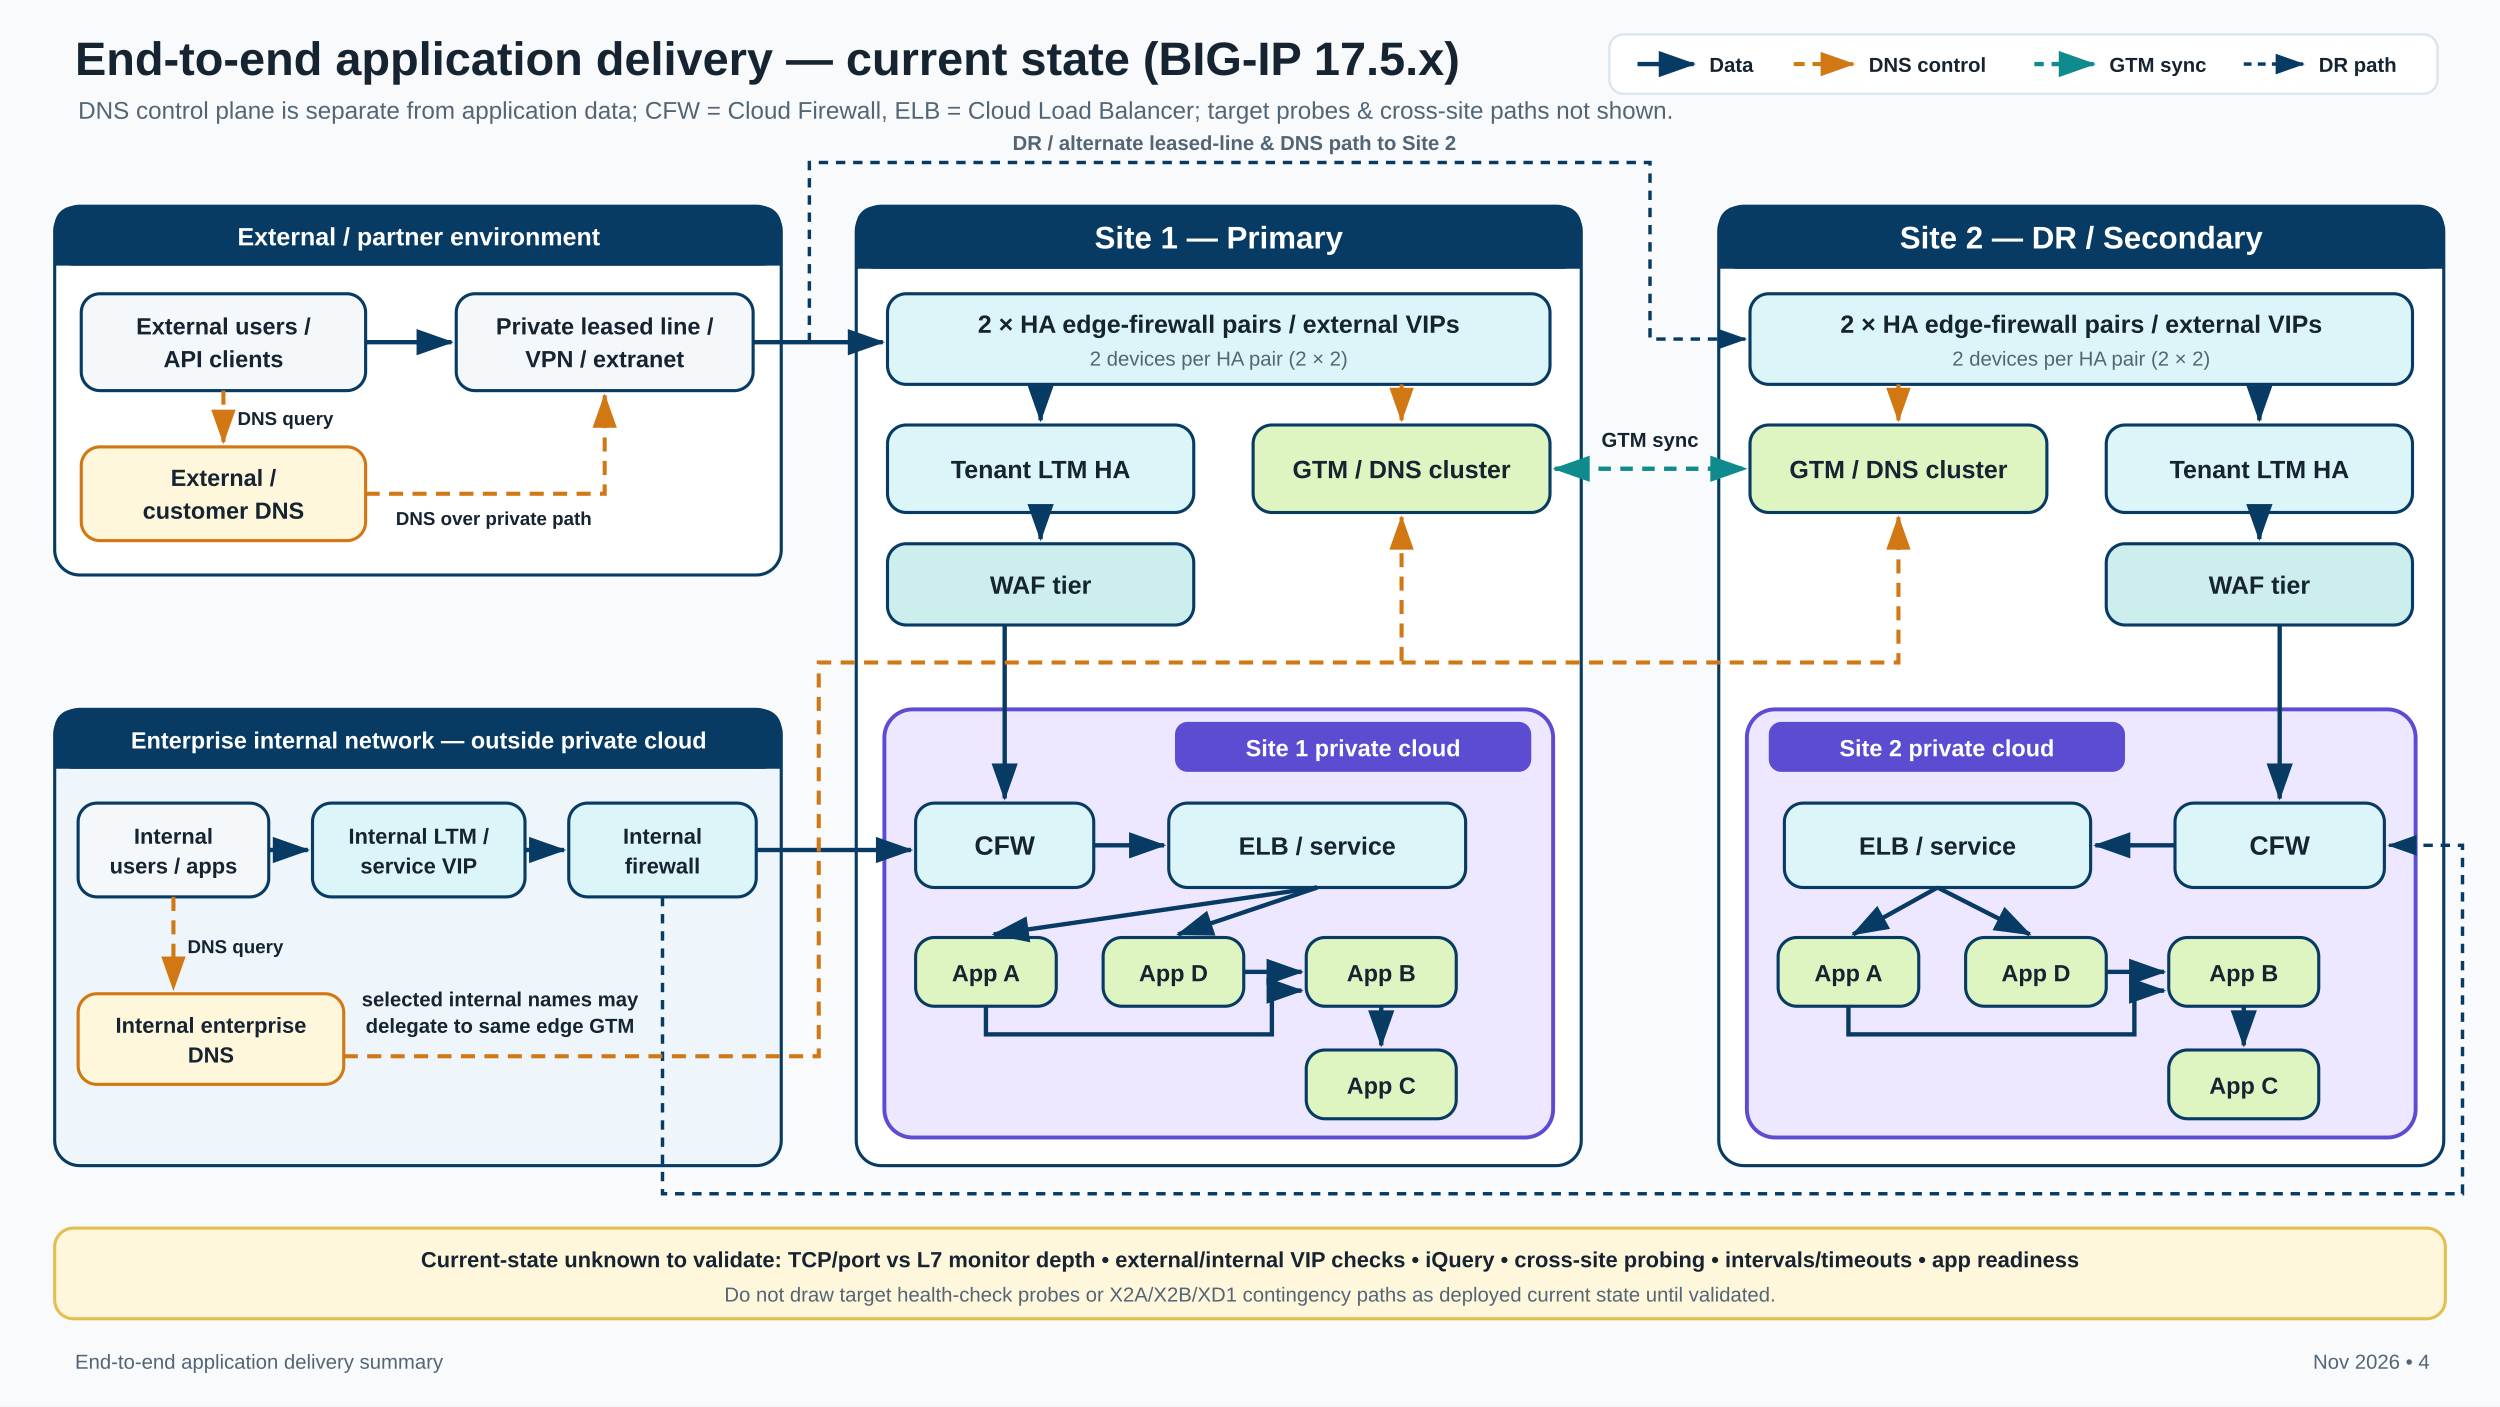
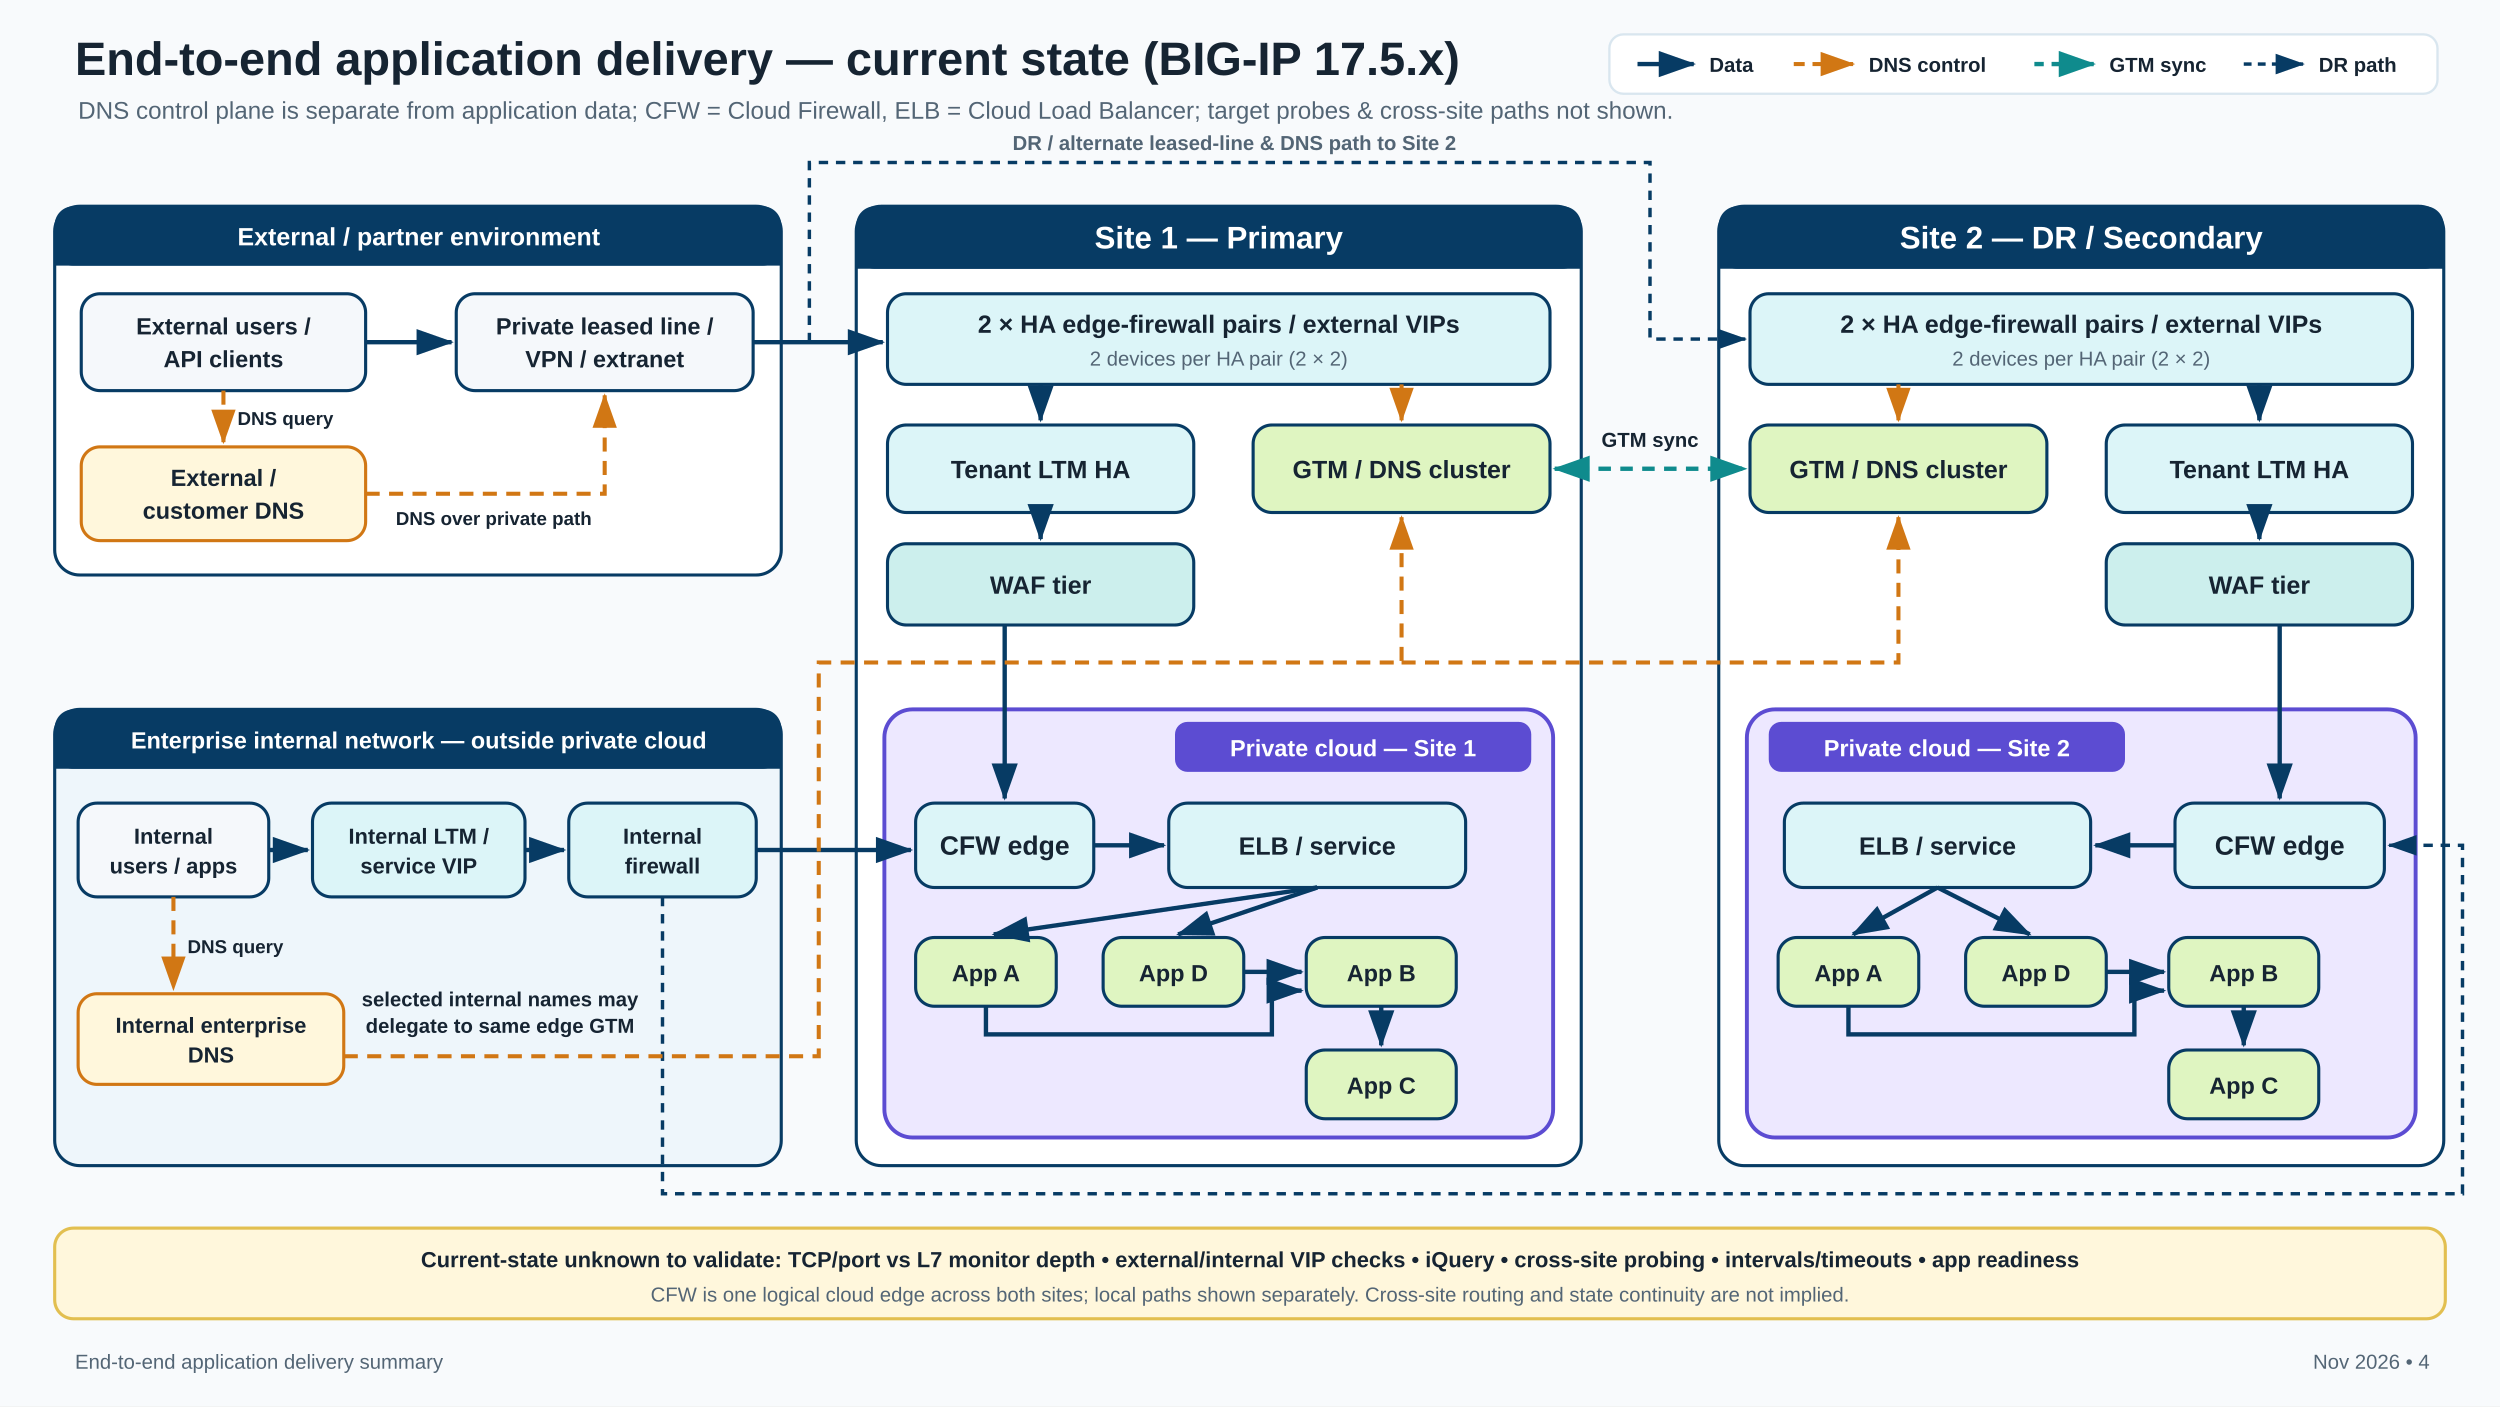
<svg xmlns="http://www.w3.org/2000/svg" width="1600" height="900" viewBox="0 0 1600 900">
  <defs>
    <marker id="arrow" markerWidth="9" markerHeight="9" refX="8" refY="3" orient="auto">
      <path d="M0,0 L0,6 L8.5,3 z" fill="#073b64" />
    </marker>
    <marker id="orange" markerWidth="9" markerHeight="9" refX="8" refY="3" orient="auto">
      <path d="M0,0 L0,6 L8.5,3 z" fill="#d17714" />
    </marker>
    <marker id="teal" markerWidth="9" markerHeight="9" refX="8" refY="3" orient="auto">
      <path d="M0,0 L0,6 L8.5,3 z" fill="#0f8b8d" />
    </marker>
    <marker id="tealStart" markerWidth="9" markerHeight="9" refX="0.5" refY="3" orient="auto">
      <path d="M8.5,0 L8.5,6 L0,3 z" fill="#0f8b8d" />
    </marker>
    <style>
    .t{font-family:Liberation Sans,Arial,sans-serif;fill:#162432}
    .sub{font-family:Liberation Sans,Arial,sans-serif;fill:#536575}
    .h{font-family:Liberation Sans,Arial,sans-serif;fill:#ffffff;font-weight:bold}
    .b{stroke:#073b64;stroke-width:2;rx:12}
    .f{stroke:#073b64;stroke-width:2.8;fill:none;marker-end:url(#arrow)}
    .fdr{stroke:#073b64;stroke-width:2.2;fill:none;stroke-dasharray:6 5;marker-end:url(#arrow)}
    .d{stroke:#d17714;stroke-width:2.6;fill:none;stroke-dasharray:9 6;marker-end:url(#orange)}
    .s{stroke:#0f8b8d;stroke-width:2.8;fill:none;stroke-dasharray:8 6;marker-start:url(#tealStart);marker-end:url(#teal)}
  </style>
  </defs>
  <rect width="1600" height="900" fill="#f8fafc" />
  <text x="48" y="48" class="t" font-size="30" font-weight="bold" fill="#073b64">End-to-end application delivery — current state (BIG-IP 17.5.x)</text>
  <text x="50" y="76" class="sub" font-size="15.5">DNS control plane is separate from application data; CFW = Cloud Firewall, ELB = Cloud Load Balancer; target probes &amp; cross-site paths not shown.</text>
  <rect x="1030" y="22" width="530" height="38" rx="9" fill="#ffffff" stroke="#d9e6ef" stroke-width="1.5" />
  <line x1="1048" y1="41" x2="1084" y2="41" stroke="#073b64" stroke-width="2.8" marker-end="url(#arrow)" />
  <text x="1094" y="46" class="t" font-size="13" font-weight="bold">Data</text>
  <line x1="1148" y1="41" x2="1186" y2="41" stroke="#d17714" stroke-width="2.6" stroke-dasharray="7 5" marker-end="url(#orange)" />
  <text x="1196" y="46" class="t" font-size="13" font-weight="bold">DNS control</text>
  <line x1="1302" y1="41" x2="1340" y2="41" stroke="#0f8b8d" stroke-width="2.8" stroke-dasharray="6 5" marker-end="url(#teal)" />
  <text x="1350" y="46" class="t" font-size="13" font-weight="bold">GTM sync</text>
  <line x1="1436" y1="41" x2="1474" y2="41" stroke="#073b64" stroke-width="2.2" stroke-dasharray="5 4" marker-end="url(#arrow)" />
  <text x="1484" y="46" class="t" font-size="13" font-weight="bold">DR path</text>
  <rect x="35" y="132" width="465" height="236" rx="16" fill="#ffffff" stroke="#073b64" stroke-width="2" />
  <rect x="35" y="132" width="465" height="38" rx="12" fill="#073b64" />
  <rect x="35" y="156" width="465" height="14" fill="#073b64" />
  <text x="268" y="157" text-anchor="middle" class="h" font-size="16">External / partner environment</text>
  <rect x="52" y="188" width="182" height="62" fill="#f5f8fb" class="b" />
  <text x="143" y="214" text-anchor="middle" class="t" font-size="15" font-weight="bold">External users /</text>
  <text x="143" y="235" text-anchor="middle" class="t" font-size="15" font-weight="bold">API clients</text>
  <rect x="292" y="188" width="190" height="62" fill="#f5f8fb" class="b" />
  <text x="387" y="214" text-anchor="middle" class="t" font-size="15" font-weight="bold">Private leased line /</text>
  <text x="387" y="235" text-anchor="middle" class="t" font-size="15" font-weight="bold">VPN / extranet</text>
  <rect x="52" y="286" width="182" height="60" fill="#fff7dc" stroke="#d17714" stroke-width="2" rx="12" />
  <text x="143" y="311" text-anchor="middle" class="t" font-size="15" font-weight="bold">External /</text>
  <text x="143" y="332" text-anchor="middle" class="t" font-size="15" font-weight="bold">customer DNS</text>
  <path d="M234 219 H289" class="f" />
  <path d="M143 250 V283" class="d" />
  <text x="152" y="272" class="t" font-size="12" font-weight="bold" fill="#d17714">DNS query</text>
  <path d="M234 316 H387 V253" class="d" />
  <text x="316" y="336" text-anchor="middle" class="t" font-size="12" font-weight="bold" fill="#d17714">DNS over private path</text>
  <rect x="35" y="454" width="465" height="292" rx="16" fill="#eef6fb" stroke="#073b64" stroke-width="2" />
  <rect x="35" y="454" width="465" height="38" rx="12" fill="#073b64" />
  <rect x="35" y="478" width="465" height="14" fill="#073b64" />
  <text x="268" y="479" text-anchor="middle" class="h" font-size="15">Enterprise internal network — outside private cloud</text>
  <rect x="50" y="514" width="122" height="60" fill="#f5f8fb" class="b" />
  <text x="111" y="540" text-anchor="middle" class="t" font-size="14" font-weight="bold">Internal</text>
  <text x="111" y="559" text-anchor="middle" class="t" font-size="14" font-weight="bold">users / apps</text>
  <rect x="200" y="514" width="136" height="60" fill="#dcf5f8" class="b" />
  <text x="268" y="540" text-anchor="middle" class="t" font-size="14" font-weight="bold">Internal LTM /</text>
  <text x="268" y="559" text-anchor="middle" class="t" font-size="14" font-weight="bold">service VIP</text>
  <rect x="364" y="514" width="120" height="60" fill="#dcf5f8" class="b" />
  <text x="424" y="540" text-anchor="middle" class="t" font-size="14" font-weight="bold">Internal</text>
  <text x="424" y="559" text-anchor="middle" class="t" font-size="14" font-weight="bold">firewall</text>
  <rect x="50" y="636" width="170" height="58" fill="#fff7dc" stroke="#d17714" stroke-width="2" rx="12" />
  <text x="135" y="661" text-anchor="middle" class="t" font-size="14" font-weight="bold">Internal enterprise</text>
  <text x="135" y="680" text-anchor="middle" class="t" font-size="14" font-weight="bold">DNS</text>
  <path d="M172 544 H197" class="f" />
  <path d="M336 544 H361" class="f" />
  <path d="M111 574 V633" class="d" />
  <text x="120" y="610" class="t" font-size="12" font-weight="bold" fill="#d17714">DNS query</text>
  <rect x="548" y="132" width="464" height="614" rx="16" fill="#ffffff" stroke="#073b64" stroke-width="2" />
  <rect x="548" y="132" width="464" height="40" rx="12" fill="#073b64" />
  <rect x="548" y="158" width="464" height="14" fill="#073b64" />
  <text x="780" y="159" text-anchor="middle" class="h" font-size="20">Site 1 — Primary</text>
  <rect x="568" y="188" width="424" height="58" fill="#dcf5f8" class="b" />
  <text x="780" y="213" text-anchor="middle" class="t" font-size="16" font-weight="bold">2 × HA edge-firewall pairs / external VIPs</text>
  <text x="780" y="234" text-anchor="middle" class="sub" font-size="13">2 devices per HA pair (2 × 2)</text>
  <rect x="568" y="272" width="196" height="56" fill="#dcf5f8" class="b" />
  <text x="666" y="306" text-anchor="middle" class="t" font-size="16" font-weight="bold">Tenant LTM HA</text>
  <rect x="568" y="348" width="196" height="52" fill="#ccefed" class="b" />
  <text x="666" y="380" text-anchor="middle" class="t" font-size="16" font-weight="bold">WAF tier</text>
  <rect x="802" y="272" width="190" height="56" fill="#dff5c1" class="b" />
  <text x="897" y="306" text-anchor="middle" class="t" font-size="16" font-weight="bold">GTM / DNS cluster</text>
  <path d="M666 246 V269" class="f" />
  <path d="M666 328 V345" class="f" />
  <path d="M897 246 V269" class="d" />
  <rect x="566" y="454" width="428" height="274" rx="18" fill="#ede8ff" stroke="#5c4cd2" stroke-width="2.5" />
  <rect x="752" y="462" width="228" height="32" rx="8" fill="#5c4cd2" />
-   <text x="866" y="484" text-anchor="middle" class="h" font-size="15">Site 1 private cloud</text>
+   <text x="866" y="484" text-anchor="middle" class="h" font-size="15">Private cloud — Site 1</text>
  <rect x="586" y="514" width="114" height="54" fill="#dcf5f8" class="b" />
-   <text x="643" y="547" text-anchor="middle" class="t" font-size="17" font-weight="bold">CFW</text>
+   <text x="643" y="547" text-anchor="middle" class="t" font-size="17" font-weight="bold">CFW edge</text>
  <rect x="748" y="514" width="190" height="54" fill="#dcf5f8" class="b" />
  <text x="843" y="547" text-anchor="middle" class="t" font-size="16" font-weight="bold">ELB / service</text>
  <path d="M700 541 H745" class="f" />
  <rect x="586" y="600" width="90" height="44" fill="#dff5c1" class="b" />
  <text x="631" y="628" text-anchor="middle" class="t" font-size="15" font-weight="bold">App A</text>
  <rect x="706" y="600" width="90" height="44" fill="#dff5c1" class="b" />
  <text x="751" y="628" text-anchor="middle" class="t" font-size="15" font-weight="bold">App D</text>
  <rect x="836" y="600" width="96" height="44" fill="#dff5c1" class="b" />
  <text x="884" y="628" text-anchor="middle" class="t" font-size="15" font-weight="bold">App B</text>
  <rect x="836" y="672" width="96" height="44" fill="#dff5c1" class="b" />
  <text x="884" y="700" text-anchor="middle" class="t" font-size="15" font-weight="bold">App C</text>
  <path d="M843 568 L636 598" class="f" />
  <path d="M843 568 L754 598" class="f" />
  <path d="M796 622 H833" class="f" />
  <path d="M631 644 V662 H814 V634 H833" class="f" />
  <path d="M884 644 V669" class="f" />
  <path d="M643 400 V511" class="f" />
  <rect x="1100" y="132" width="464" height="614" rx="16" fill="#ffffff" stroke="#073b64" stroke-width="2" />
  <rect x="1100" y="132" width="464" height="40" rx="12" fill="#073b64" />
  <rect x="1100" y="158" width="464" height="14" fill="#073b64" />
  <text x="1332" y="159" text-anchor="middle" class="h" font-size="20">Site 2 — DR / Secondary</text>
  <rect x="1120" y="188" width="424" height="58" fill="#dcf5f8" class="b" />
  <text x="1332" y="213" text-anchor="middle" class="t" font-size="16" font-weight="bold">2 × HA edge-firewall pairs / external VIPs</text>
  <text x="1332" y="234" text-anchor="middle" class="sub" font-size="13">2 devices per HA pair (2 × 2)</text>
  <rect x="1120" y="272" width="190" height="56" fill="#dff5c1" class="b" />
  <text x="1215" y="306" text-anchor="middle" class="t" font-size="16" font-weight="bold">GTM / DNS cluster</text>
  <rect x="1348" y="272" width="196" height="56" fill="#dcf5f8" class="b" />
  <text x="1446" y="306" text-anchor="middle" class="t" font-size="16" font-weight="bold">Tenant LTM HA</text>
  <rect x="1348" y="348" width="196" height="52" fill="#ccefed" class="b" />
  <text x="1446" y="380" text-anchor="middle" class="t" font-size="16" font-weight="bold">WAF tier</text>
  <path d="M1215 246 V269" class="d" />
  <path d="M1446 246 V269" class="f" />
  <path d="M1446 328 V345" class="f" />
  <rect x="1118" y="454" width="428" height="274" rx="18" fill="#ede8ff" stroke="#5c4cd2" stroke-width="2.5" />
  <rect x="1132" y="462" width="228" height="32" rx="8" fill="#5c4cd2" />
-   <text x="1246" y="484" text-anchor="middle" class="h" font-size="15">Site 2 private cloud</text>
+   <text x="1246" y="484" text-anchor="middle" class="h" font-size="15">Private cloud — Site 2</text>
  <rect x="1392" y="514" width="134" height="54" fill="#dcf5f8" class="b" />
-   <text x="1459" y="547" text-anchor="middle" class="t" font-size="17" font-weight="bold">CFW</text>
+   <text x="1459" y="547" text-anchor="middle" class="t" font-size="17" font-weight="bold">CFW edge</text>
  <rect x="1142" y="514" width="196" height="54" fill="#dcf5f8" class="b" />
  <text x="1240" y="547" text-anchor="middle" class="t" font-size="16" font-weight="bold">ELB / service</text>
  <path d="M1392 541 H1341" class="f" />
  <rect x="1138" y="600" width="90" height="44" fill="#dff5c1" class="b" />
  <text x="1183" y="628" text-anchor="middle" class="t" font-size="15" font-weight="bold">App A</text>
  <rect x="1258" y="600" width="90" height="44" fill="#dff5c1" class="b" />
  <text x="1303" y="628" text-anchor="middle" class="t" font-size="15" font-weight="bold">App D</text>
  <rect x="1388" y="600" width="96" height="44" fill="#dff5c1" class="b" />
  <text x="1436" y="628" text-anchor="middle" class="t" font-size="15" font-weight="bold">App B</text>
  <rect x="1388" y="672" width="96" height="44" fill="#dff5c1" class="b" />
  <text x="1436" y="700" text-anchor="middle" class="t" font-size="15" font-weight="bold">App C</text>
  <path d="M1240 568 L1186 598" class="f" />
  <path d="M1240 568 L1299 598" class="f" />
  <path d="M1348 622 H1385" class="f" />
  <path d="M1183 644 V662 H1366 V634 H1385" class="f" />
  <path d="M1436 644 V669" class="f" />
  <path d="M1459 400 V511" class="f" />
  <path d="M482 219 H565" class="f" />
  <path d="M518 219 V104 H1056 V217 H1117" class="fdr" />
  <text x="790" y="96" text-anchor="middle" class="sub" font-size="13" font-weight="bold">DR / alternate leased-line &amp; DNS path to Site 2</text>
  <path d="M484 544 H583" class="f" />
  <path d="M424 574 V764 H1576 V541 H1529" class="fdr" />
  <path d="M220 676 H524 V424 H897 V331" class="d" />
  <path d="M897 424 H1215 V331" class="d" />
  <text x="320" y="644" text-anchor="middle" class="t" font-size="13" font-weight="bold" fill="#d17714">selected internal names may</text>
  <text x="320" y="661" text-anchor="middle" class="t" font-size="13" font-weight="bold" fill="#d17714">delegate to same edge GTM</text>
  <path d="M995 300 H1117" class="s" />
  <text x="1056" y="286" text-anchor="middle" class="t" font-size="13" font-weight="bold" fill="#0f8b8d">GTM sync</text>
  <rect x="35" y="786" width="1530" height="58" rx="12" fill="#fff7dc" stroke="#e2bf50" stroke-width="2" />
  <text x="800" y="811" text-anchor="middle" class="t" font-size="14" font-weight="bold" fill="#073b64">Current-state unknown to validate: TCP/port vs L7 monitor depth • external/internal VIP checks • iQuery • cross-site probing • intervals/timeouts • app readiness</text>
-   <text x="800" y="833" text-anchor="middle" class="sub" font-size="13">Do not draw target health-check probes or X2A/X2B/XD1 contingency paths as deployed current state until validated.</text>
+   <text x="800" y="833" text-anchor="middle" class="sub" font-size="13">CFW is one logical cloud edge across both sites; local paths shown separately. Cross-site routing and state continuity are not implied.</text>
  <text x="48" y="876" class="sub" font-size="13">End-to-end application delivery summary</text>
  <text x="1555" y="876" text-anchor="end" class="sub" font-size="13">Nov 2026  •  4</text>
</svg>
